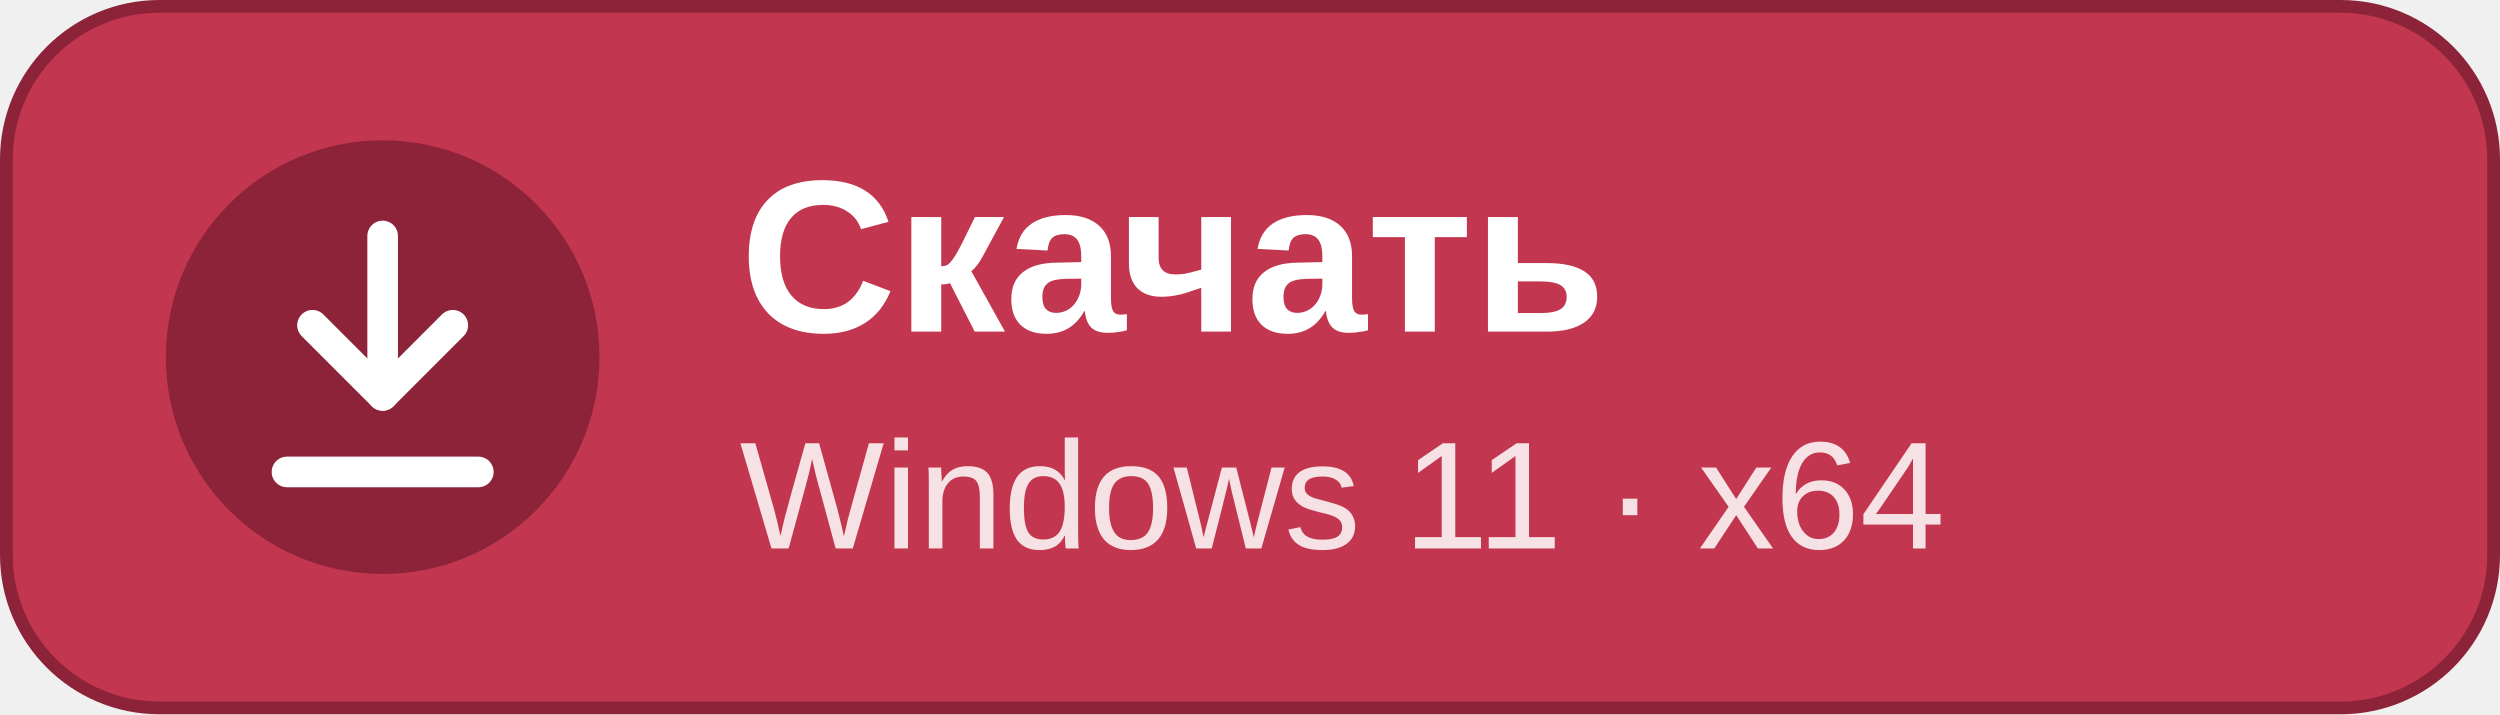
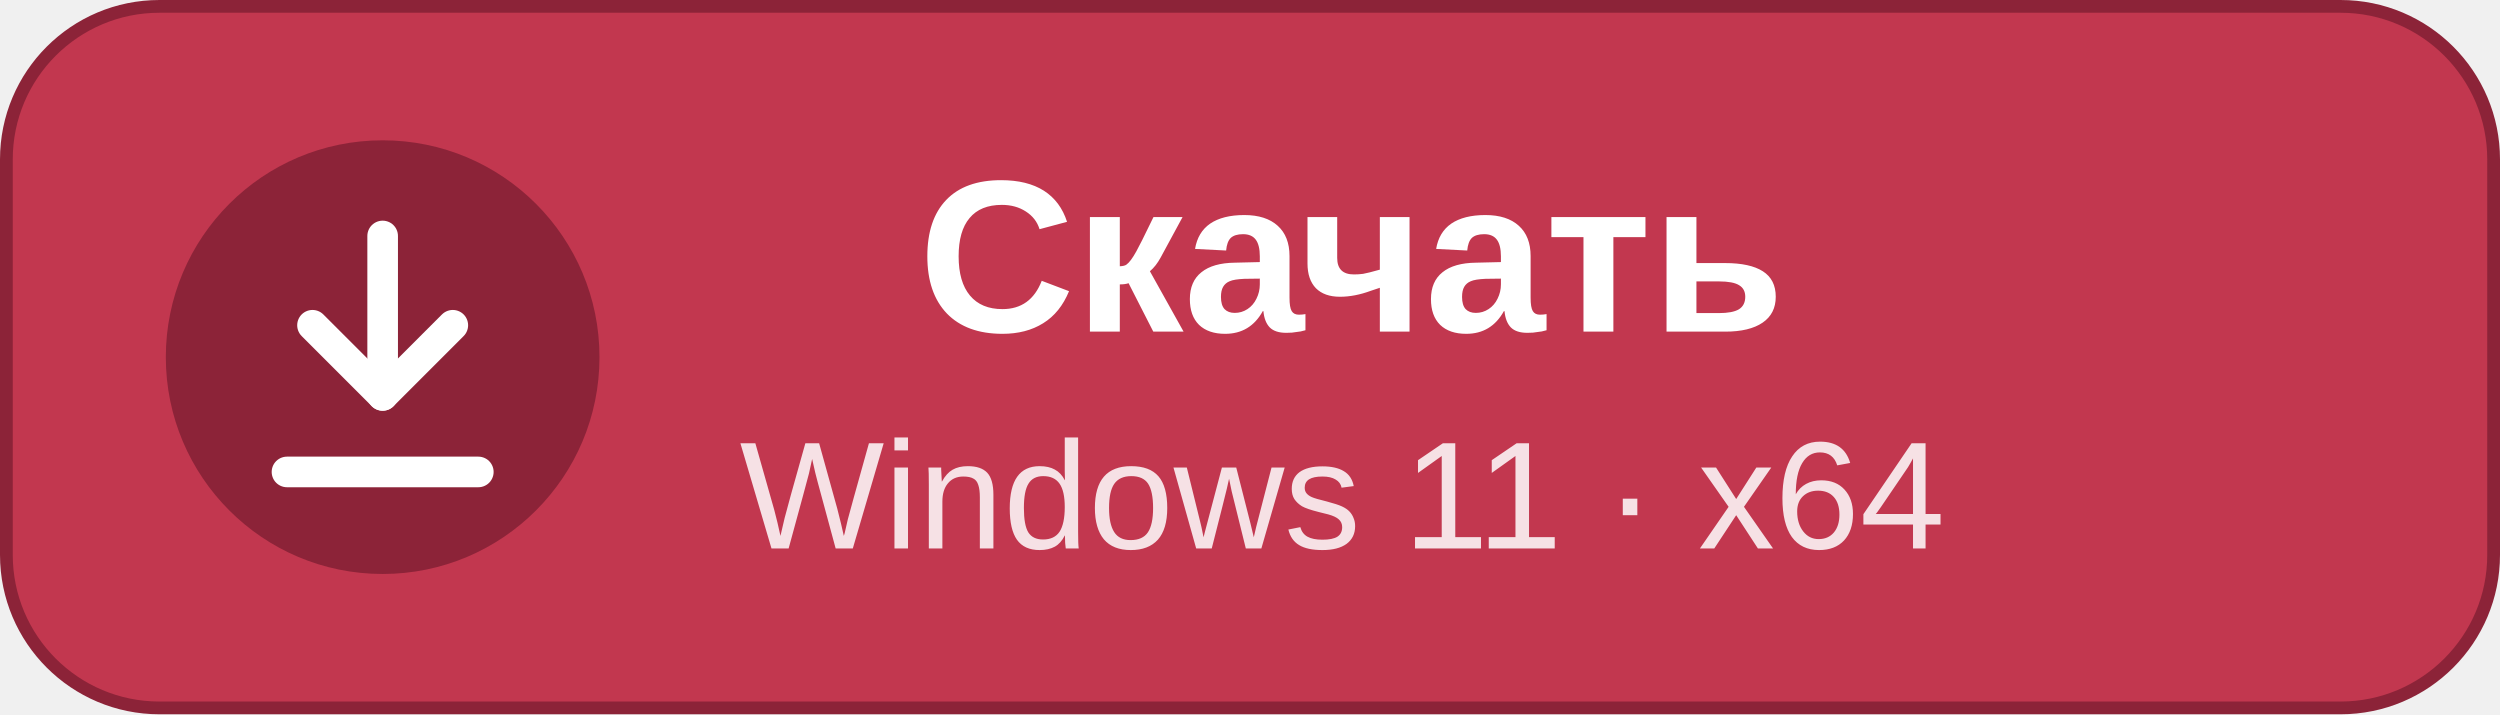
<svg xmlns="http://www.w3.org/2000/svg" width="196" height="56" viewBox="0 0 196 56" role="img" aria-label="Скачать Rosetun для Windows">
  <rect x="0.5" y="0.5" width="195" height="55" rx="12" fill="#C2374F" stroke="#8C2338" />
  <circle cx="30" cy="28" r="17" fill="#8C2338" />
  <g fill="none" stroke="#FFFFFF" stroke-width="2.4" stroke-linecap="round" stroke-linejoin="round">
    <path d="M30 18.5v12.5" />
    <path d="M24.5 25.5 30 31l5.5-5.5" />
    <path d="M22.5 37h15" />
  </g>
  <g font-family="'Segoe UI', -apple-system, BlinkMacSystemFont, 'Helvetica Neue', Arial, sans-serif" fill="#FFFFFF">
-     <text x="58" y="26" font-size="17" font-weight="700" textLength="68" lengthAdjust="spacingAndGlyphs">Скачать</text>
+     <text x="72" y="26" font-size="17" font-weight="700" textLength="68" lengthAdjust="spacingAndGlyphs">Скачать</text>
    <text x="58" y="43" font-size="12" fill-opacity="0.85" textLength="96" lengthAdjust="spacingAndGlyphs">Windows 11 · x64</text>
  </g>
</svg>
